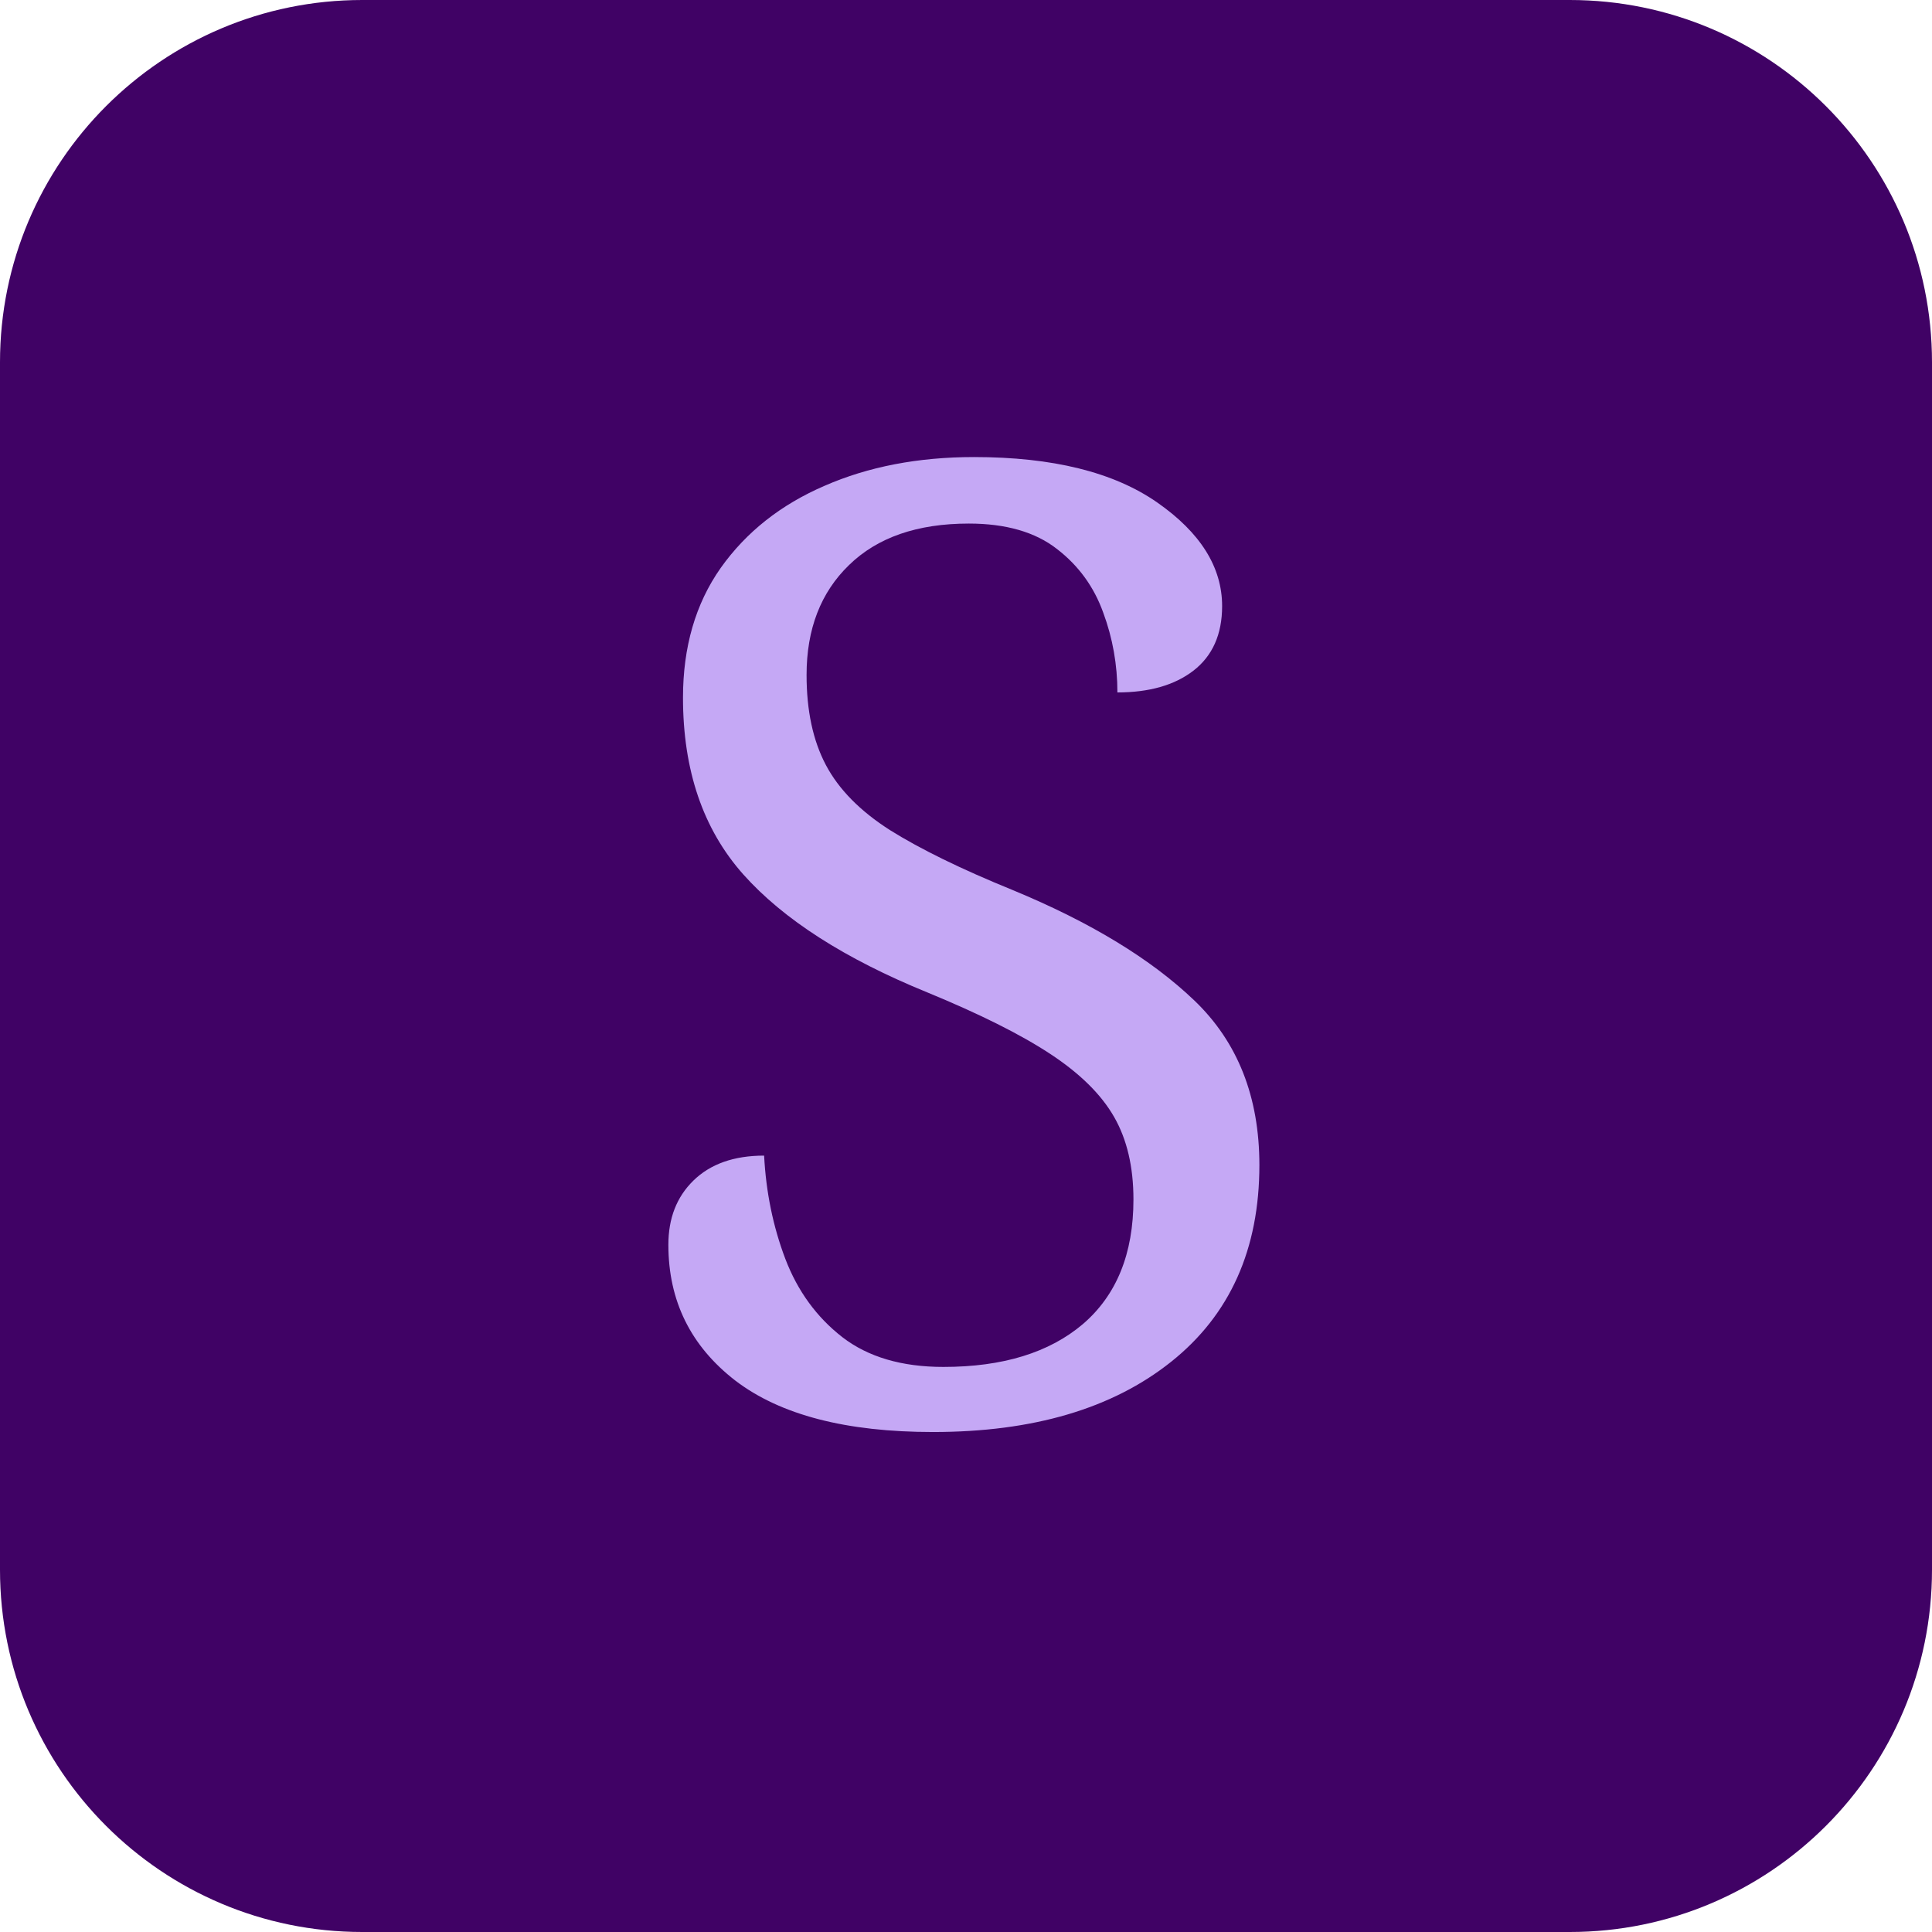
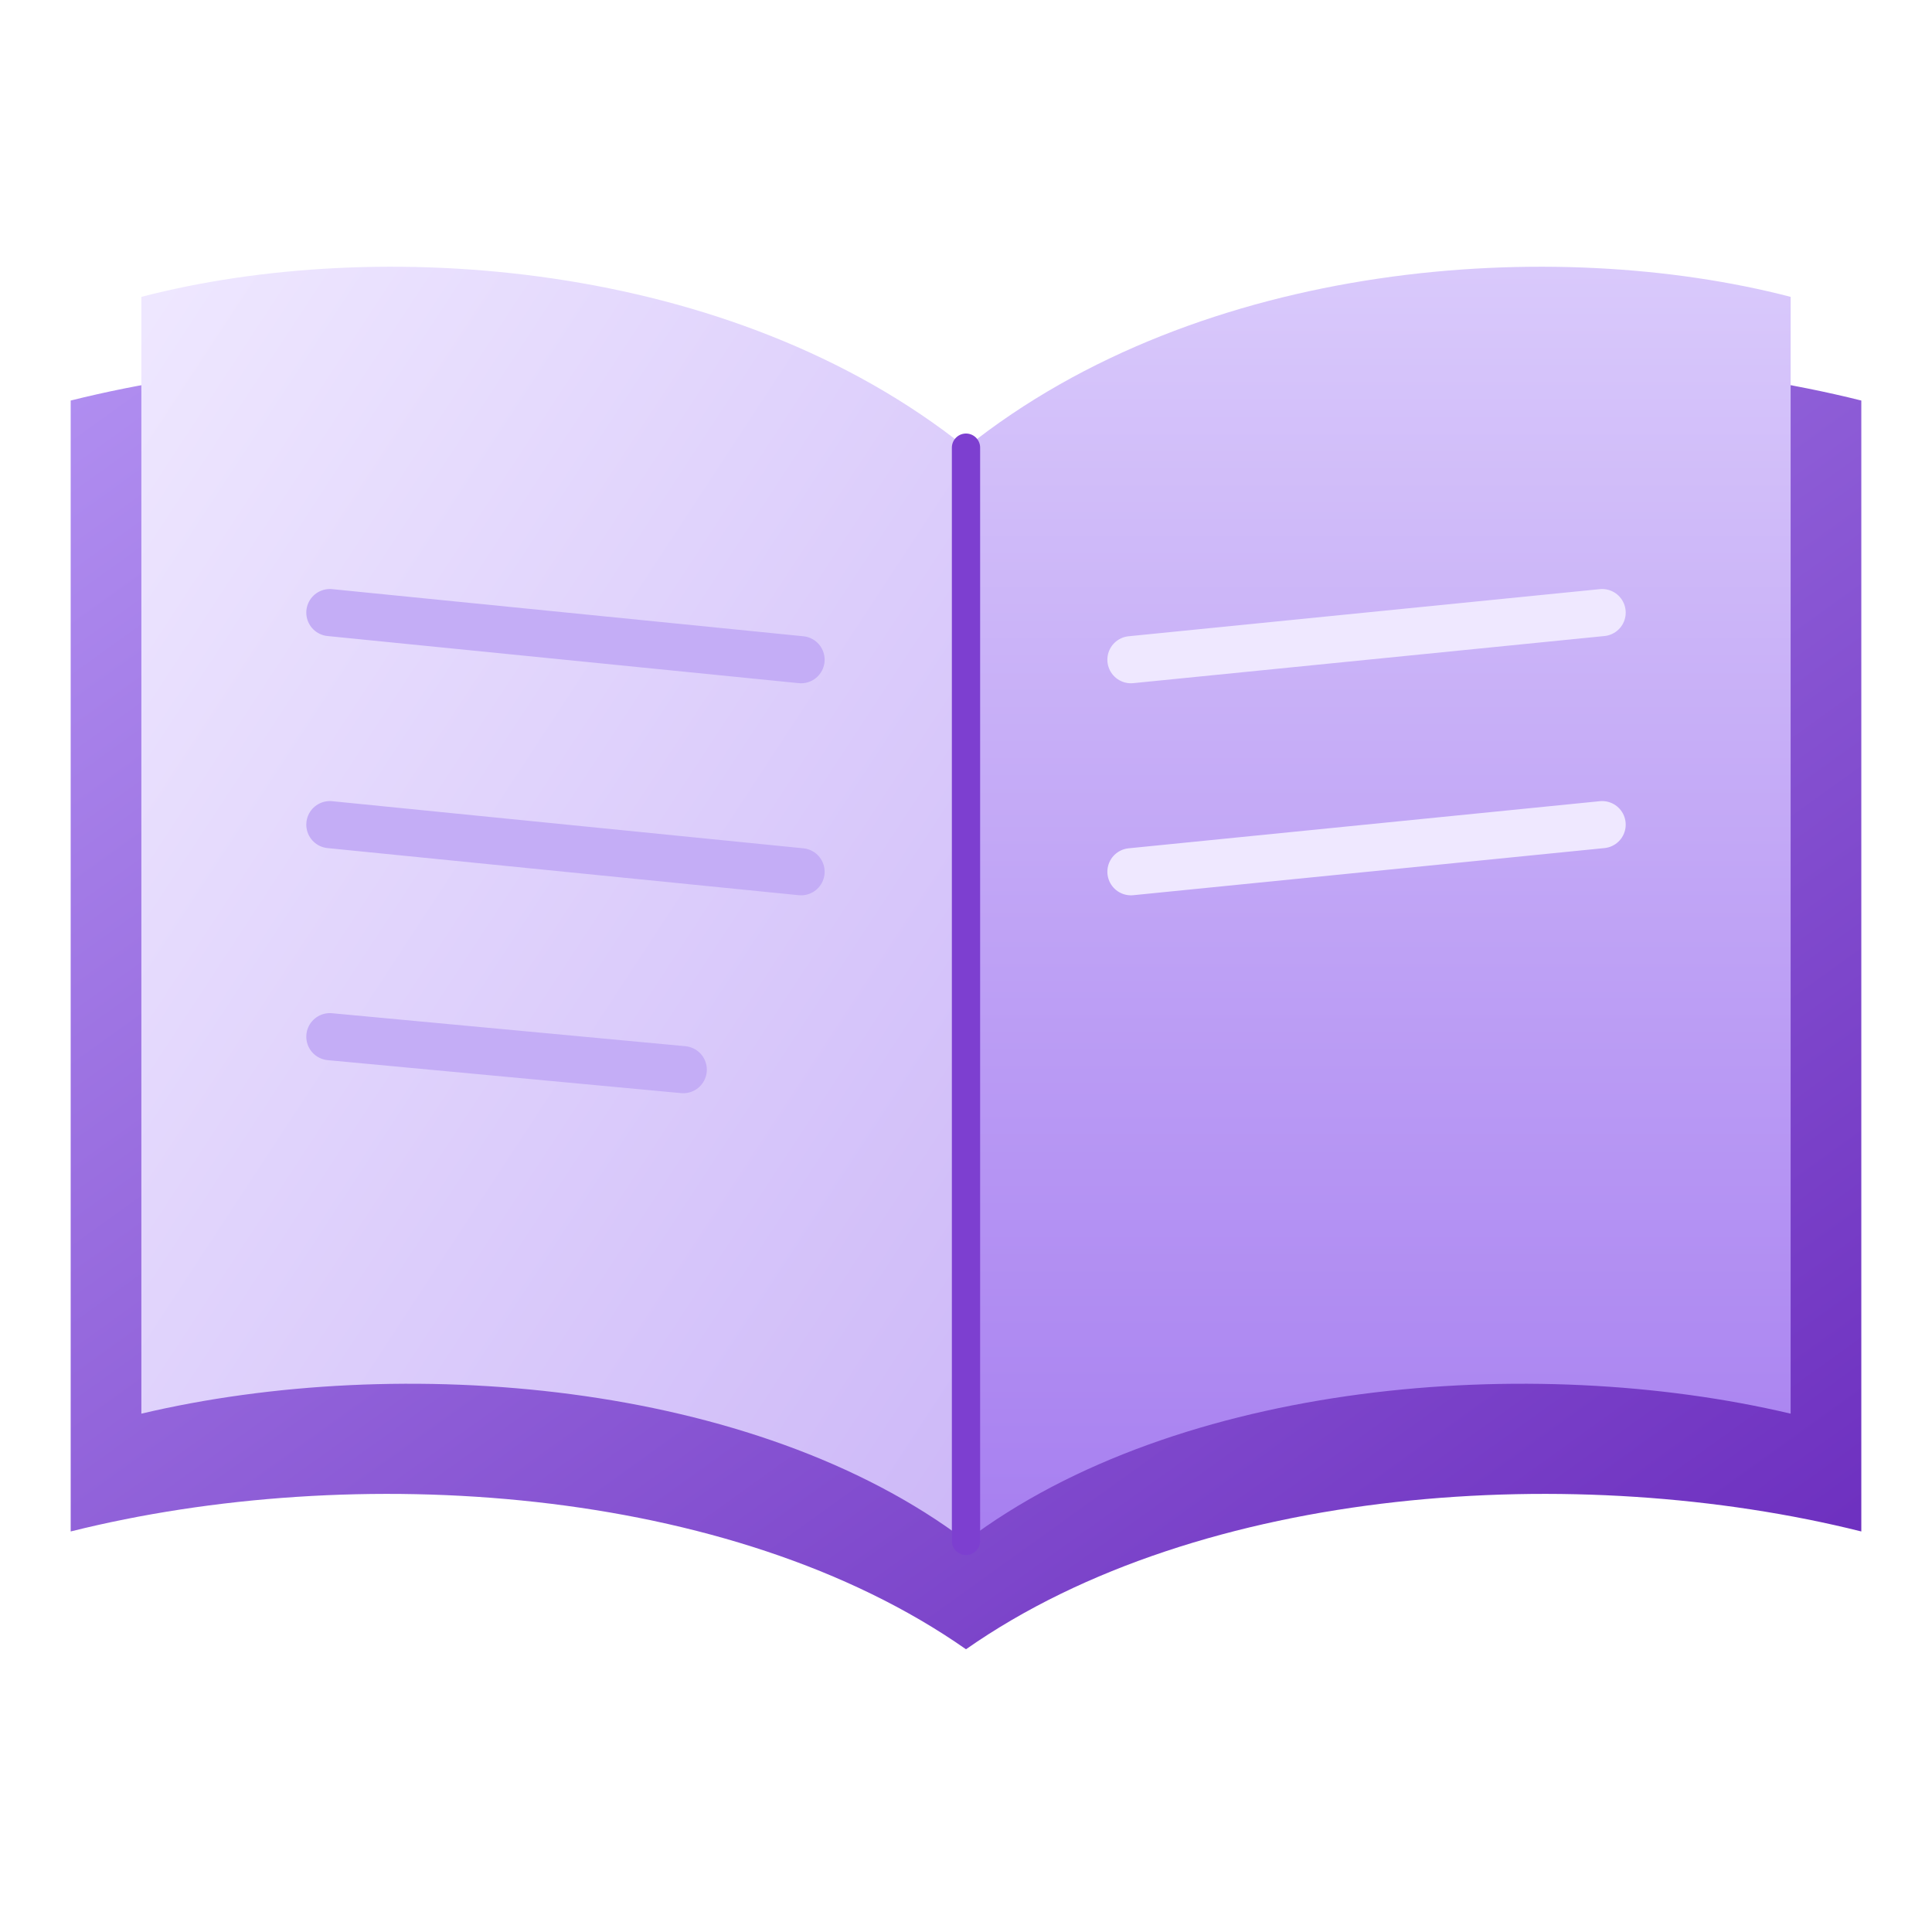
- <svg xmlns="http://www.w3.org/2000/svg" viewBox="0 0 64 64">
-   <rect width="64" height="64" rx="12" fill="#400265" />
-   <text x="32" y="47" text-anchor="middle" font-family="Georgia,serif" font-size="44" fill="#c5a8f5">S</text>
+ <svg xmlns="http://www.w3.org/2000/svg" viewBox="45 65 410 410">
+   <defs>
+     <radialGradient id="ball" cx="35%" cy="30%" r="80%">
+       <stop offset="0" stop-color="#ece4ff" />
+       <stop offset=".45" stop-color="#c3a9f5" />
+       <stop offset="1" stop-color="#9b4fe3" />
+     </radialGradient>
+     <linearGradient id="face" x1="0" y1="0" x2="1" y2="1">
+       <stop offset="0" stop-color="#efe8ff" />
+       <stop offset="1" stop-color="#cdb8f8" />
+     </linearGradient>
+     <linearGradient id="side" x1="0" y1="0" x2="1" y2="1">
+       <stop offset="0" stop-color="#b18ff1" />
+       <stop offset="1" stop-color="#6a2bbd" />
+     </linearGradient>
+     <linearGradient id="deep" x1="0" y1="0" x2="1" y2="1">
+       <stop offset="0" stop-color="#8e4fe0" />
+       <stop offset="1" stop-color="#4f1a9a" />
+     </linearGradient>
+     <linearGradient id="soft" x1="0" y1="0" x2="0" y2="1">
+       <stop offset="0" stop-color="#d9c9fb" />
+       <stop offset="1" stop-color="#a77ff0" />
+     </linearGradient>
+   </defs>
+   <path d="M250 175 C200 140 120 135 60 150 L60 390 C120 375 200 380 250 415 C300 380 380 375 440 390 L440 150 C380 135 300 140 250 175Z" fill="url(#side)" />
+   <path d="M250 160 C200 120 125 115 75 128 L75 365 C130 352 205 358 250 392Z" fill="url(#face)" />
+   <path d="M250 160 C300 120 375 115 425 128 L425 365 C370 352 295 358 250 392Z" fill="url(#soft)" />
+   <path d="M250 160 L250 392" stroke="#7d3fd0" stroke-width="6" stroke-linecap="round" />
+   <g stroke="#c4adf6" stroke-width="10" stroke-linecap="round">
+     <path d="M115 195 L215 205" />
+     <path d="M115 240 L215 250" />
+     <path d="M115 285 L190 292" />
+     <path d="M285 205 L385 195" stroke="#efe8ff" />
+     <path d="M285 250 L385 240" stroke="#efe8ff" />
+   </g>
</svg>
